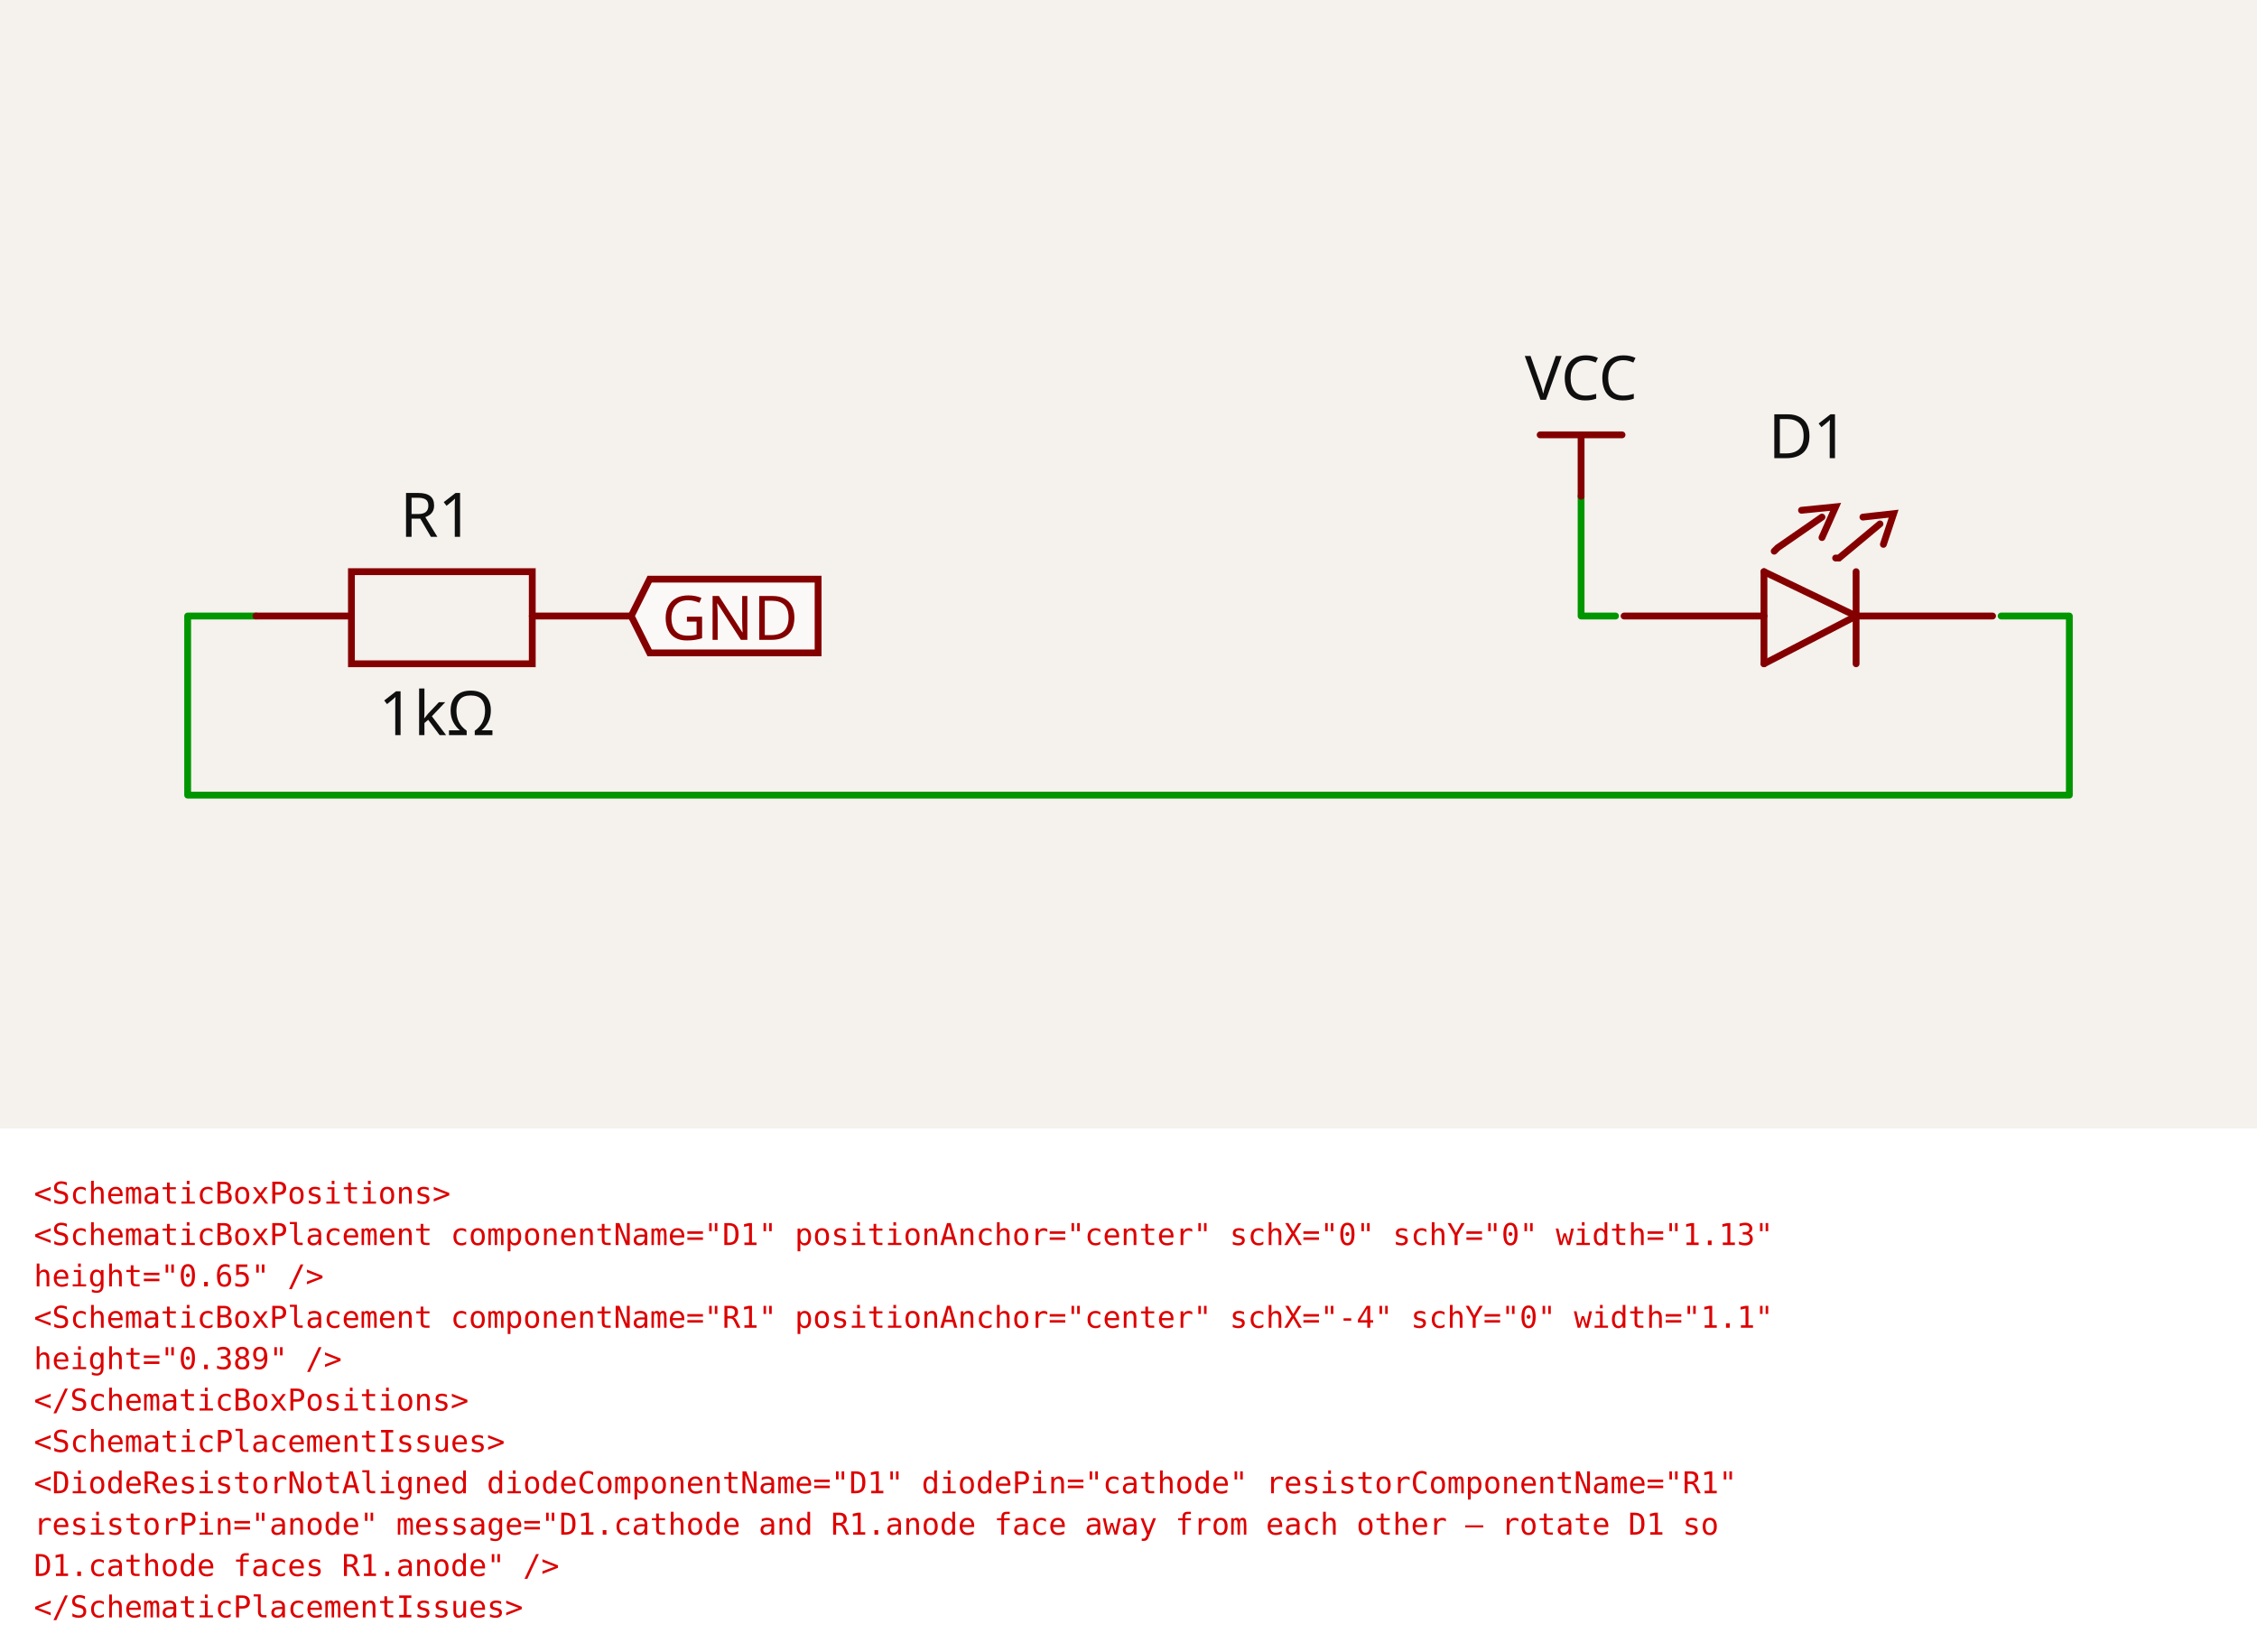
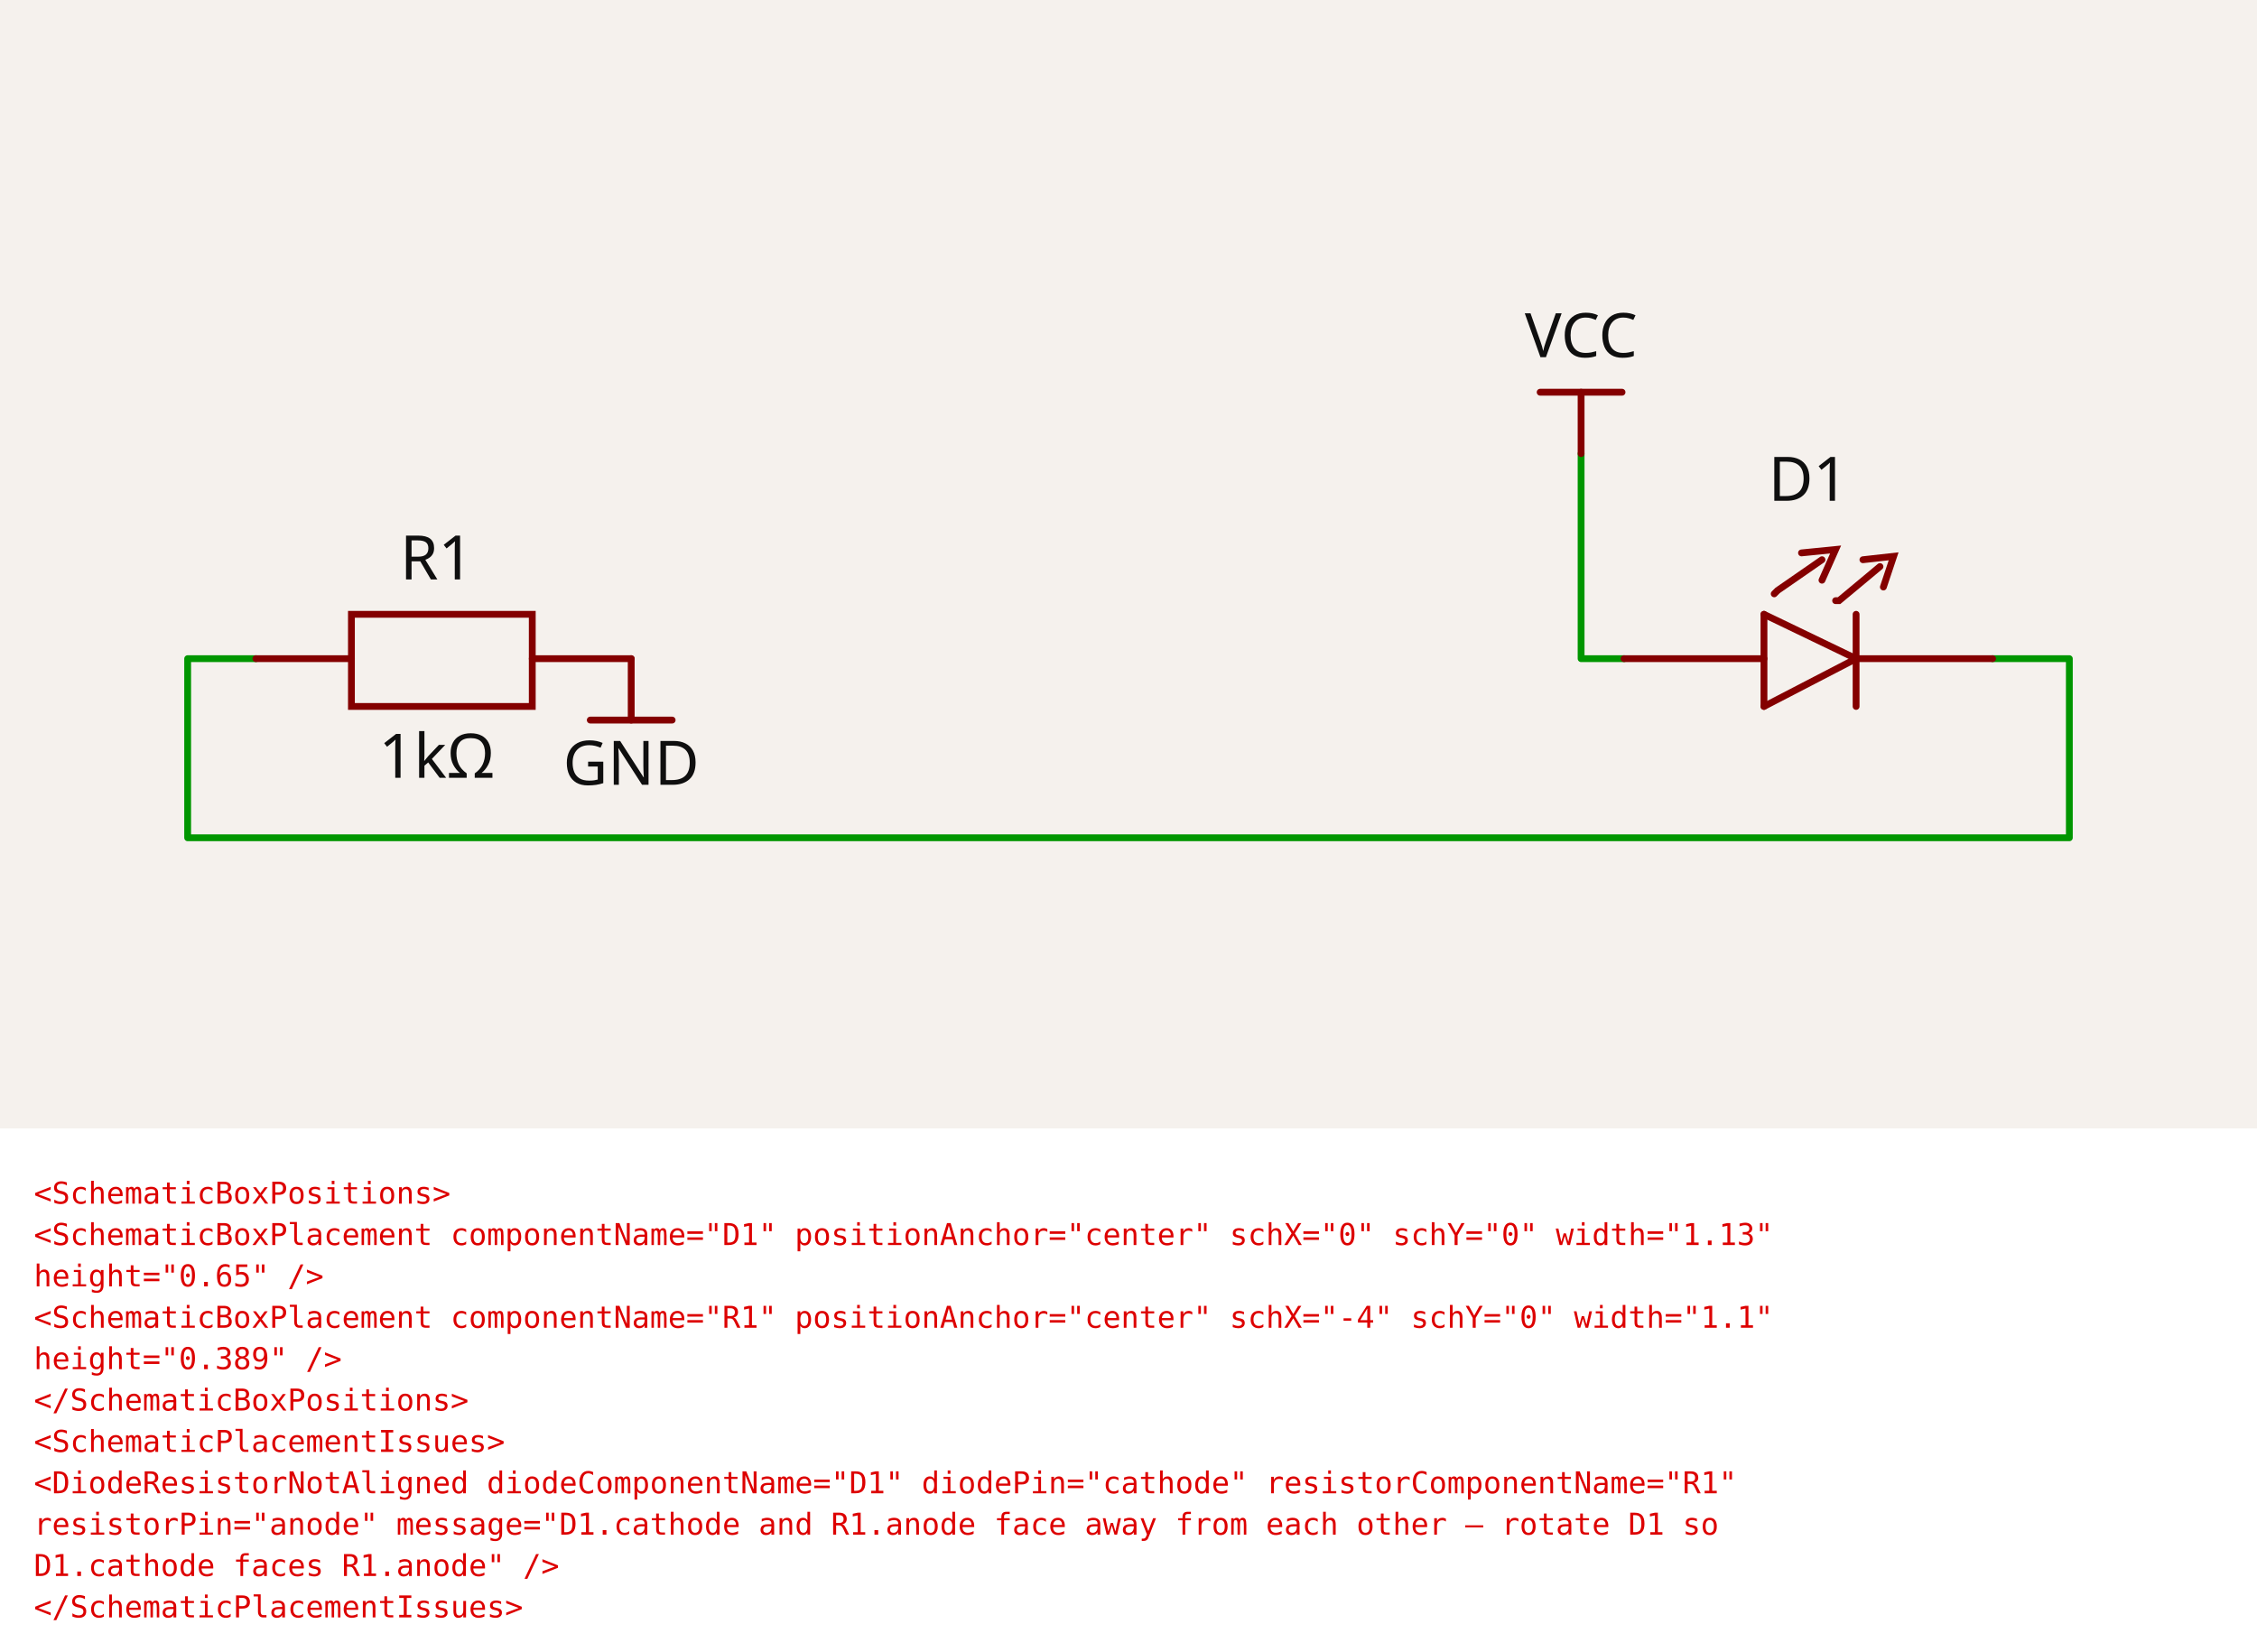
<svg xmlns="http://www.w3.org/2000/svg" width="1200" height="878" viewBox="0 0 1200 878" role="img" aria-label="schematic analysis fixture">
  <g transform="translate(0, 0)">
    <style>
              .boundary { fill: rgb(245, 241, 237); }
              .schematic-boundary { fill: none; stroke: #fff; }
              .component { fill: none; stroke: rgb(132, 0, 0); }
              .chip { fill: rgb(255, 255, 194); stroke: rgb(132, 0, 0); }
              .component-pin { fill: none; stroke: rgb(132, 0, 0); }
              /* Basic per-trace hover fallback */
              .trace:hover {
                filter: invert(1);
              }
              .trace:hover .trace-crossing-outline {
                opacity: 0;
              }
              .trace:hover .trace-junction {
                filter: invert(1);
              }
              /* Net-hover highlighting: when a trace or its overlays are hovered,
                 invert color for all traces (base + overlays) sharing the same
                 subcircuit connectivity key. Also hide crossing outline during hover. */
-               svg:has(:is(g.trace[data-subcircuit-connectivity-map-key="undefined"], g.trace-overlays[data-subcircuit-connectivity-map-key="undefined"]):hover) :is(g.trace[data-subcircuit-connectivity-map-key="undefined"], g.trace-overlays[data-subcircuit-connectivity-map-key="undefined"]) { filter: invert(1); }
- svg:has(:is(g.trace[data-subcircuit-connectivity-map-key="undefined"], g.trace-overlays[data-subcircuit-connectivity-map-key="undefined"]):hover) g.trace-overlays[data-subcircuit-connectivity-map-key="undefined"] .trace-crossing-outline { opacity: 0; }
+               svg:has(:is(g.trace[data-subcircuit-connectivity-map-key="unnamedsubcircuitsubcircuit_source_group_0_connectivity_net0"], g.trace-overlays[data-subcircuit-connectivity-map-key="unnamedsubcircuitsubcircuit_source_group_0_connectivity_net0"]):hover) :is(g.trace[data-subcircuit-connectivity-map-key="unnamedsubcircuitsubcircuit_source_group_0_connectivity_net0"], g.trace-overlays[data-subcircuit-connectivity-map-key="unnamedsubcircuitsubcircuit_source_group_0_connectivity_net0"]) { filter: invert(1); }
+ svg:has(:is(g.trace[data-subcircuit-connectivity-map-key="unnamedsubcircuitsubcircuit_source_group_0_connectivity_net0"], g.trace-overlays[data-subcircuit-connectivity-map-key="unnamedsubcircuitsubcircuit_source_group_0_connectivity_net0"]):hover) g.trace-overlays[data-subcircuit-connectivity-map-key="unnamedsubcircuitsubcircuit_source_group_0_connectivity_net0"] .trace-crossing-outline { opacity: 0; }
svg:has(:is(g.trace[data-subcircuit-connectivity-map-key="unnamedsubcircuitsubcircuit_source_group_0_connectivity_net1"], g.trace-overlays[data-subcircuit-connectivity-map-key="unnamedsubcircuitsubcircuit_source_group_0_connectivity_net1"]):hover) :is(g.trace[data-subcircuit-connectivity-map-key="unnamedsubcircuitsubcircuit_source_group_0_connectivity_net1"], g.trace-overlays[data-subcircuit-connectivity-map-key="unnamedsubcircuitsubcircuit_source_group_0_connectivity_net1"]) { filter: invert(1); }
svg:has(:is(g.trace[data-subcircuit-connectivity-map-key="unnamedsubcircuitsubcircuit_source_group_0_connectivity_net1"], g.trace-overlays[data-subcircuit-connectivity-map-key="unnamedsubcircuitsubcircuit_source_group_0_connectivity_net1"]):hover) g.trace-overlays[data-subcircuit-connectivity-map-key="unnamedsubcircuitsubcircuit_source_group_0_connectivity_net1"] .trace-crossing-outline { opacity: 0; }
              .text { font-family: sans-serif; fill: rgb(0, 150, 0); }
              .pin-number { fill: rgb(169, 0, 0); }
              .port-label { fill: rgb(0, 100, 100); }
              .component-name { fill: rgb(0, 100, 100); }
+               
            </style>
    <rect class="boundary" x="0" y="0" width="1200" height="600" />
-     <g class="trace" data-layer="base" data-circuit-json-type="schematic_trace" data-schematic-trace-id="schematic_trace_0">
-       <path d="M 1063.946 327.55 L 1100.227 327.55 L 1100.227 422.788 L 99.773 422.788 L 99.773 327.55 L 136.054 327.55" class="trace-invisible-hover-outline" stroke="rgb(0, 150, 0)" fill="none" stroke-width="29.025px" stroke-linecap="round" opacity="0" stroke-linejoin="round" />
-       <path d="M 1063.946 327.55 L 1100.227 327.55 L 1100.227 422.788 L 99.773 422.788 L 99.773 327.55 L 136.054 327.55" stroke="rgb(0, 150, 0)" fill="none" stroke-width="3.628px" stroke-linecap="round" stroke-linejoin="round" />
+     <g class="trace sch-trace" data-layer="base" data-circuit-json-type="schematic_trace" data-schematic-trace-id="schematic_trace_0" data-subcircuit-connectivity-map-key="unnamedsubcircuitsubcircuit_source_group_0_connectivity_net0">
+       <path d="M 1059.41 350.225 L 1063.946 350.225 L 1100.227 350.225 L 1100.227 445.463 L 99.773 445.463 L 99.773 350.225 L 136.054 350.225" class="trace-invisible-hover-outline sch-trace-hitbox" stroke="rgb(0, 150, 0)" fill="none" stroke-width="29.025px" stroke-linecap="round" opacity="0" stroke-linejoin="round" />
+       <path class="sch-trace-path" d="M 1059.41 350.225 L 1063.946 350.225 L 1100.227 350.225 L 1100.227 445.463 L 99.773 445.463 L 99.773 350.225 L 136.054 350.225" stroke="rgb(0, 150, 0)" fill="none" stroke-width="3.628px" stroke-linecap="round" stroke-linejoin="round" />
    </g>
-     <g class="trace" data-layer="base" data-circuit-json-type="schematic_trace" data-schematic-trace-id="schematic_trace_1" data-subcircuit-connectivity-map-key="unnamedsubcircuitsubcircuit_source_group_0_connectivity_net1">
-       <path d="M 858.957 327.55 L 840.635 327.55 L 840.635 263.876" class="trace-invisible-hover-outline" stroke="rgb(0, 150, 0)" fill="none" stroke-width="29.025px" stroke-linecap="round" opacity="0" stroke-linejoin="round" />
-       <path d="M 858.957 327.55 L 840.635 327.55 L 840.635 263.876" stroke="rgb(0, 150, 0)" fill="none" stroke-width="3.628px" stroke-linecap="round" stroke-linejoin="round" />
+     <g class="trace sch-trace" data-layer="base" data-circuit-json-type="schematic_trace" data-schematic-trace-id="schematic_trace_1" data-subcircuit-connectivity-map-key="unnamedsubcircuitsubcircuit_source_group_0_connectivity_net1">
+       <path d="M 863.492 350.225 L 858.957 350.225 L 840.635 350.225 L 840.635 241.2" class="trace-invisible-hover-outline sch-trace-hitbox" stroke="rgb(0, 150, 0)" fill="none" stroke-width="29.025px" stroke-linecap="round" opacity="0" stroke-linejoin="round" />
+       <path class="sch-trace-path" d="M 863.492 350.225 L 858.957 350.225 L 840.635 350.225 L 840.635 241.2" stroke="rgb(0, 150, 0)" fill="none" stroke-width="3.628px" stroke-linecap="round" stroke-linejoin="round" />
    </g>
-     <g class="trace-overlays" data-layer="overlay" data-circuit-json-type="schematic_trace" data-schematic-trace-id="schematic_trace_0" />
-     <g class="trace-overlays" data-layer="overlay" data-circuit-json-type="schematic_trace" data-schematic-trace-id="schematic_trace_1" data-subcircuit-connectivity-map-key="unnamedsubcircuitsubcircuit_source_group_0_connectivity_net1" />
-     <g data-circuit-json-type="schematic_component" data-schematic-component-id="schematic_component_0">
-       <rect class="component-overlay" x="863.492" y="269.5" width="195.918" height="83.447" fill="transparent" />
-       <path d="M 986.848 327.55 L 937.868 352.946" stroke="rgb(132, 0, 0)" fill="none" stroke-width="3.628px" stroke-linecap="round" />
-       <path d="M 985.034 327.55 L 1059.41 327.55" stroke="rgb(132, 0, 0)" fill="none" stroke-width="3.628px" stroke-linecap="round" />
-       <path d="M 937.868 303.967 L 986.848 327.55" stroke="rgb(132, 0, 0)" fill="none" stroke-width="3.628px" stroke-linecap="round" />
-       <path d="M 937.868 352.946 L 937.868 303.967" stroke="rgb(132, 0, 0)" fill="none" stroke-width="3.628px" stroke-linecap="round" />
-       <path d="M 986.848 303.967 L 986.848 352.946" stroke="rgb(132, 0, 0)" fill="none" stroke-width="3.628px" stroke-linecap="round" />
-       <path d="M 937.868 327.55 L 863.492 327.55" stroke="rgb(132, 0, 0)" fill="none" stroke-width="3.628px" stroke-linecap="round" />
-       <path d="M 990.476 274.942 L 1006.803 273.128 L 1001.361 289.454" stroke="rgb(132, 0, 0)" fill="none" stroke-width="3.628px" stroke-linecap="round" />
-       <path d="M 975.964 296.711 L 977.778 296.711 L 999.546 278.57 L 999.546 278.57" stroke="rgb(132, 0, 0)" fill="none" stroke-width="3.628px" stroke-linecap="round" />
-       <path d="M 957.823 271.314 L 975.964 269.5 L 968.707 285.826" stroke="rgb(132, 0, 0)" fill="none" stroke-width="3.628px" stroke-linecap="round" />
-       <path d="M 943.311 293.082 L 945.125 291.268 L 968.707 274.942 L 968.707 274.942" stroke="rgb(132, 0, 0)" fill="none" stroke-width="3.628px" stroke-linecap="round" />
-       <text x="961.451" y="365.645" fill="rgb(15, 15, 15)" font-family="sans-serif" text-anchor="middle" dominant-baseline="hanging" font-size="32.653px" />
-       <text x="961.451" y="253.173" stroke="rgb(245, 241, 237)" stroke-width="3.628px" paint-order="stroke" fill="rgb(15, 15, 15)" font-family="sans-serif" text-anchor="middle" dominant-baseline="ideographic" font-size="32.653px">D1</text>
+     <g class="trace-overlays sch-trace-overlays" data-layer="overlay" data-circuit-json-type="schematic_trace" data-schematic-trace-id="schematic_trace_0" data-subcircuit-connectivity-map-key="unnamedsubcircuitsubcircuit_source_group_0_connectivity_net0" />
+     <g class="trace-overlays sch-trace-overlays" data-layer="overlay" data-circuit-json-type="schematic_trace" data-schematic-trace-id="schematic_trace_1" data-subcircuit-connectivity-map-key="unnamedsubcircuitsubcircuit_source_group_0_connectivity_net1" />
+     <g class="sch-component" data-circuit-json-type="schematic_component" data-schematic-component-id="schematic_component_0">
+       <rect class="component-overlay sch-component-overlay" x="863.492" y="292.175" width="195.918" height="83.447" fill="transparent" />
+       <path class="sch-component-symbol-path" d="M 986.848 350.225 L 937.868 375.622" stroke="rgb(132, 0, 0)" fill="none" stroke-width="3.628px" stroke-linecap="round" />
+       <path class="sch-component-symbol-path" d="M 985.034 350.225 L 1059.41 350.225" stroke="rgb(132, 0, 0)" fill="none" stroke-width="3.628px" stroke-linecap="round" />
+       <path class="sch-component-symbol-path" d="M 937.868 326.642 L 986.848 350.225" stroke="rgb(132, 0, 0)" fill="none" stroke-width="3.628px" stroke-linecap="round" />
+       <path class="sch-component-symbol-path" d="M 937.868 375.622 L 937.868 326.642" stroke="rgb(132, 0, 0)" fill="none" stroke-width="3.628px" stroke-linecap="round" />
+       <path class="sch-component-symbol-path" d="M 986.848 326.642 L 986.848 375.622" stroke="rgb(132, 0, 0)" fill="none" stroke-width="3.628px" stroke-linecap="round" />
+       <path class="sch-component-symbol-path" d="M 937.868 350.225 L 863.492 350.225" stroke="rgb(132, 0, 0)" fill="none" stroke-width="3.628px" stroke-linecap="round" />
+       <path class="sch-component-symbol-path" d="M 990.476 297.618 L 1006.803 295.803 L 1001.361 312.13" stroke="rgb(132, 0, 0)" fill="none" stroke-width="3.628px" stroke-linecap="round" />
+       <path class="sch-component-symbol-path" d="M 975.964 319.386 L 977.778 319.386 L 999.546 301.246 L 999.546 301.246" stroke="rgb(132, 0, 0)" fill="none" stroke-width="3.628px" stroke-linecap="round" />
+       <path class="sch-component-symbol-path" d="M 957.823 293.989 L 975.964 292.175 L 968.707 308.502" stroke="rgb(132, 0, 0)" fill="none" stroke-width="3.628px" stroke-linecap="round" />
+       <path class="sch-component-symbol-path" d="M 943.311 315.758 L 945.125 313.944 L 968.707 297.618 L 968.707 297.618" stroke="rgb(132, 0, 0)" fill="none" stroke-width="3.628px" stroke-linecap="round" />
+       <text class="sch-component-text" x="961.451" y="388.32" fill="rgb(15, 15, 15)" font-family="sans-serif" text-anchor="middle" dominant-baseline="hanging" font-size="32.653px" />
+       <text class="sch-component-name sch-component-text" x="961.451" y="275.849" stroke="rgb(245, 241, 237)" stroke-width="3.628px" paint-order="stroke" fill="rgb(15, 15, 15)" font-family="sans-serif" text-anchor="middle" dominant-baseline="ideographic" font-size="32.653px">D1</text>
    </g>
-     <g data-circuit-json-type="schematic_component" data-schematic-component-id="schematic_component_1">
-       <rect class="component-overlay" x="136.054" y="303.967" width="199.546" height="48.98" fill="transparent" />
-       <path d="M 136.054 327.55 L 186.848 327.55" stroke="rgb(132, 0, 0)" fill="none" stroke-width="3.628px" stroke-linecap="round" />
-       <path d="M 282.993 327.55 L 335.601 327.55" stroke="rgb(132, 0, 0)" fill="none" stroke-width="3.628px" stroke-linecap="round" />
-       <path d="M 235.828 303.967 L 282.993 303.967 L 282.993 352.946 L 186.848 352.946 L 186.848 303.967 L 235.828 303.967" stroke="rgb(132, 0, 0)" fill="none" stroke-width="3.628px" stroke-linecap="round" />
-       <text x="232.2" y="294.995" stroke="rgb(245, 241, 237)" stroke-width="3.628px" paint-order="stroke" fill="rgb(15, 15, 15)" font-family="sans-serif" text-anchor="middle" dominant-baseline="ideographic" font-size="32.653px">R1</text>
-       <text x="232.2" y="365.546" fill="rgb(15, 15, 15)" font-family="sans-serif" text-anchor="middle" dominant-baseline="hanging" font-size="32.653px">1kΩ</text>
+     <g class="sch-component" data-circuit-json-type="schematic_component" data-schematic-component-id="schematic_component_1">
+       <rect class="component-overlay sch-component-overlay" x="136.054" y="326.642" width="199.546" height="48.98" fill="transparent" />
+       <path class="sch-component-symbol-path" d="M 136.054 350.225 L 186.848 350.225" stroke="rgb(132, 0, 0)" fill="none" stroke-width="3.628px" stroke-linecap="round" />
+       <path class="sch-component-symbol-path" d="M 282.993 350.225 L 335.601 350.225" stroke="rgb(132, 0, 0)" fill="none" stroke-width="3.628px" stroke-linecap="round" />
+       <path class="sch-component-symbol-path" d="M 235.828 326.642 L 282.993 326.642 L 282.993 375.622 L 186.848 375.622 L 186.848 326.642 L 235.828 326.642" stroke="rgb(132, 0, 0)" fill="none" stroke-width="3.628px" stroke-linecap="round" />
+       <text class="sch-component-name sch-component-text" x="232.2" y="317.671" stroke="rgb(245, 241, 237)" stroke-width="3.628px" paint-order="stroke" fill="rgb(15, 15, 15)" font-family="sans-serif" text-anchor="middle" dominant-baseline="ideographic" font-size="32.653px">R1</text>
+       <text class="sch-component-text" x="232.2" y="388.222" fill="rgb(15, 15, 15)" font-family="sans-serif" text-anchor="middle" dominant-baseline="hanging" font-size="32.653px">1kΩ</text>
    </g>
-     <g class="schematic-port-hover" data-schematic-port-id="source_port_0">
-       <circle cx="863.492" cy="327.55" r="7.256" fill="red" opacity="0" />
+     <g class="schematic-port-hover sch-port-hover" data-schematic-port-id="source_port_0">
+       <circle cx="863.492" cy="350.225" r="7.256" fill="red" opacity="0" />
    </g>
-     <g class="schematic-port-hover" data-schematic-port-id="source_port_1">
-       <circle cx="1059.41" cy="327.55" r="7.256" fill="red" opacity="0" />
+     <g class="schematic-port-hover sch-port-hover" data-schematic-port-id="source_port_1">
+       <circle cx="1059.41" cy="350.225" r="7.256" fill="red" opacity="0" />
    </g>
-     <g class="schematic-port-hover" data-schematic-port-id="source_port_2">
-       <circle cx="136.054" cy="327.55" r="7.256" fill="red" opacity="0" />
+     <g class="schematic-port-hover sch-port-hover" data-schematic-port-id="source_port_2">
+       <circle cx="136.054" cy="350.225" r="7.256" fill="red" opacity="0" />
    </g>
-     <g class="schematic-port-hover" data-schematic-port-id="source_port_3">
-       <circle cx="335.601" cy="327.55" r="7.256" fill="red" opacity="0" />
+     <g class="schematic-port-hover sch-port-hover" data-schematic-port-id="source_port_3">
+       <circle cx="335.601" cy="350.225" r="7.256" fill="red" opacity="0" />
    </g>
-     <rect class="component-overlay" x="818.866" y="231.223" width="43.537" height="32.653" fill="transparent" />
-     <path d="M 862.404 231.223 L 818.866 231.223" stroke="rgb(132, 0, 0)" fill="none" stroke-width="3.628px" stroke-linecap="round" />
-     <path d="M 840.635 231.223 L 840.635 263.876" stroke="rgb(132, 0, 0)" fill="none" stroke-width="3.628px" stroke-linecap="round" />
-     <text x="840.635" y="222.153" fill="rgb(15, 15, 15)" font-family="sans-serif" text-anchor="middle" dominant-baseline="ideographic" font-size="32.653px">VCC</text>
-     <path class="net-label" d="     M 335.601,327.55     L 345.397,307.958     L 434.963,307.958     L 434.963,347.141     L 345.397,347.141     Z   " fill="rgba(255, 255, 255, 0.6)" stroke="rgb(132, 0, 0)" stroke-width="3.628px" />
-     <text class="net-label-text" x="351.927" y="327.55" fill="rgb(132, 0, 0)" text-anchor="start" dominant-baseline="central" font-family="sans-serif" font-variant-numeric="tabular-nums" font-size="32.653px" transform="">GND</text>
+     <rect class="component-overlay sch-component-overlay sch-net-label-overlay" x="818.866" y="208.547" width="43.537" height="32.653" fill="transparent" />
+     <path class="sch-net-label-symbol-path" d="M 862.404 208.547 L 818.866 208.547" stroke="rgb(132, 0, 0)" fill="none" stroke-width="3.628px" stroke-linecap="round" />
+     <path class="sch-net-label-symbol-path" d="M 840.635 208.547 L 840.635 241.2" stroke="rgb(132, 0, 0)" fill="none" stroke-width="3.628px" stroke-linecap="round" />
+     <text class="sch-net-label-symbol-text" x="840.635" y="199.477" fill="rgb(15, 15, 15)" font-family="sans-serif" text-anchor="middle" dominant-baseline="ideographic" font-size="32.653px">VCC</text>
+     <rect class="component-overlay sch-component-overlay sch-net-label-overlay" x="313.832" y="350.225" width="43.537" height="32.653" fill="transparent" />
+     <path class="sch-net-label-symbol-path" d="M 313.832 382.878 L 357.37 382.878" stroke="rgb(132, 0, 0)" fill="none" stroke-width="3.628px" stroke-linecap="round" />
+     <path class="sch-net-label-symbol-path" d="M 335.601 382.878 L 335.601 350.225" stroke="rgb(132, 0, 0)" fill="none" stroke-width="3.628px" stroke-linecap="round" />
+     <text class="sch-net-label-symbol-text" x="335.601" y="391.949" fill="rgb(15, 15, 15)" font-family="sans-serif" text-anchor="middle" dominant-baseline="hanging" font-size="32.653px">GND</text>
  </g>
  <g transform="translate(0, 600) scale(1, 1) translate(0, 0)">
    <rect width="100%" height="100%" fill="#fff" />
    <text x="18" y="40" fill="#d00" font-family="Menlo, Consolas, monospace" font-size="16">
      <tspan x="18" dy="0">&lt;SchematicBoxPositions&gt;</tspan>
      <tspan x="18" dy="22">&lt;SchematicBoxPlacement componentName="D1" positionAnchor="center" schX="0" schY="0" width="1.13"</tspan>
      <tspan x="18" dy="22">  height="0.65" /&gt;</tspan>
      <tspan x="18" dy="22">&lt;SchematicBoxPlacement componentName="R1" positionAnchor="center" schX="-4" schY="0" width="1.1"</tspan>
      <tspan x="18" dy="22">  height="0.389" /&gt;</tspan>
      <tspan x="18" dy="22">&lt;/SchematicBoxPositions&gt;</tspan>
      <tspan x="18" dy="22">&lt;SchematicPlacementIssues&gt;</tspan>
      <tspan x="18" dy="22">&lt;DiodeResistorNotAligned diodeComponentName="D1" diodePin="cathode" resistorComponentName="R1"</tspan>
      <tspan x="18" dy="22">  resistorPin="anode" message="D1.cathode and R1.anode face away from each other — rotate D1 so</tspan>
      <tspan x="18" dy="22">  D1.cathode faces R1.anode" /&gt;</tspan>
      <tspan x="18" dy="22">&lt;/SchematicPlacementIssues&gt;</tspan>
    </text>
  </g>
</svg>
